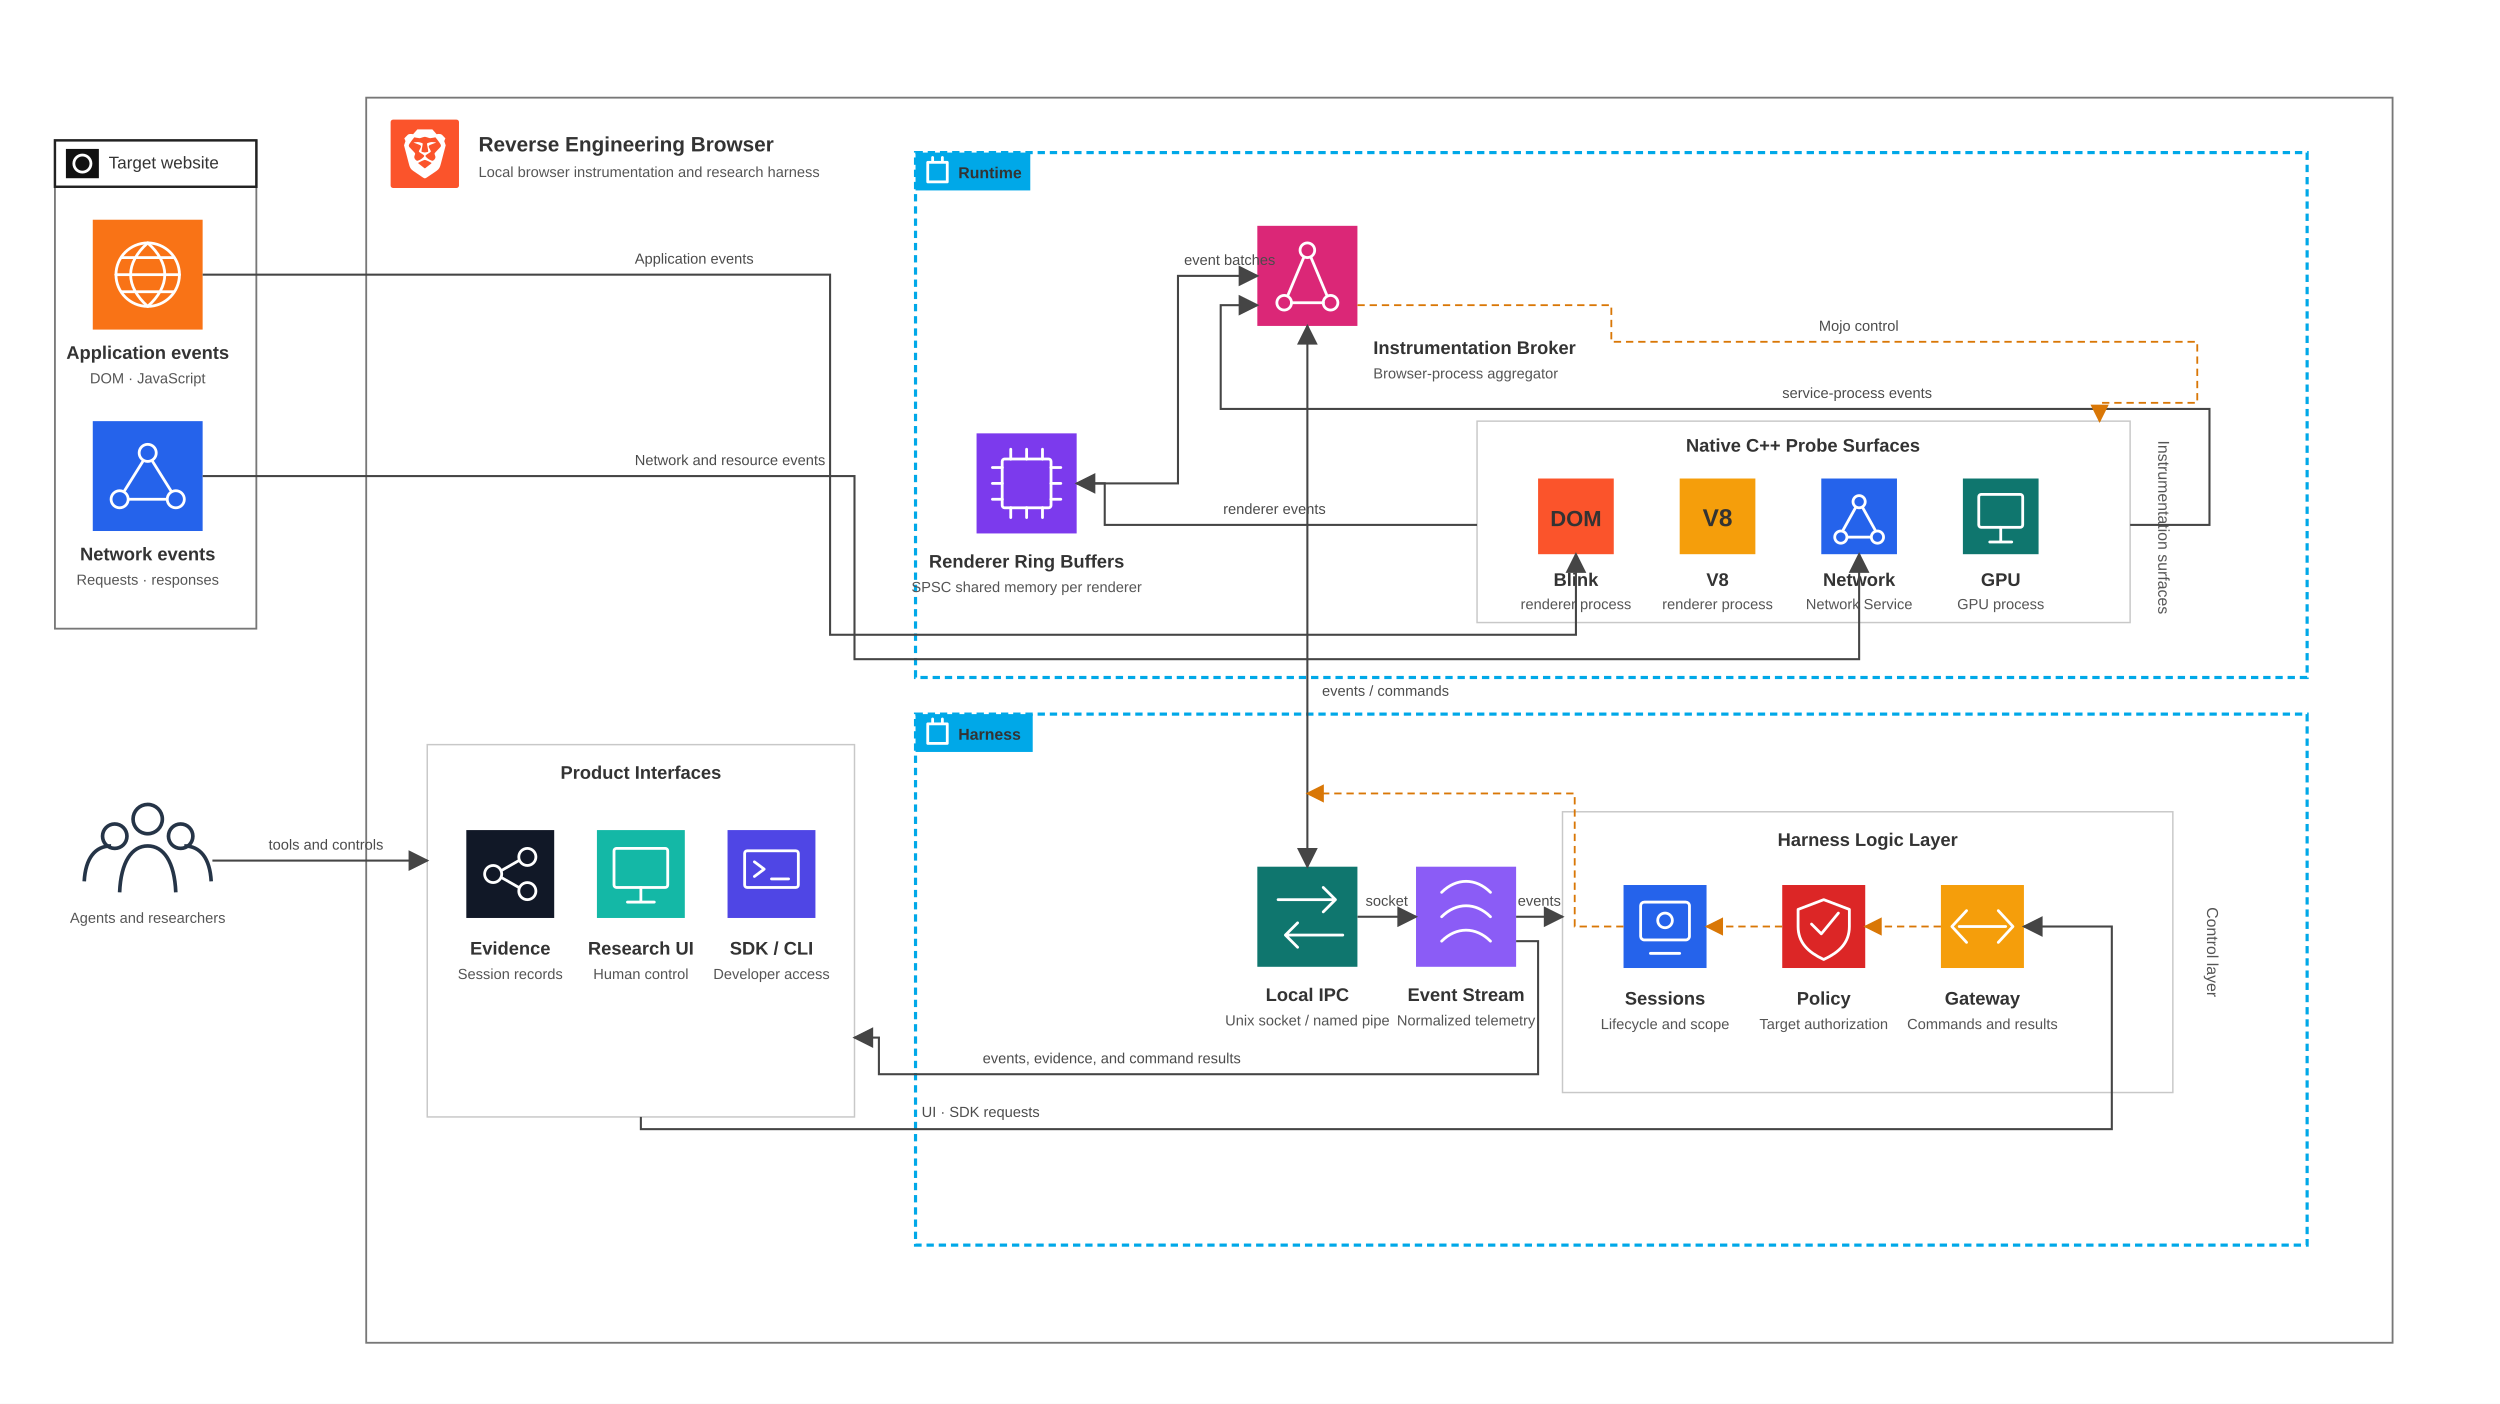
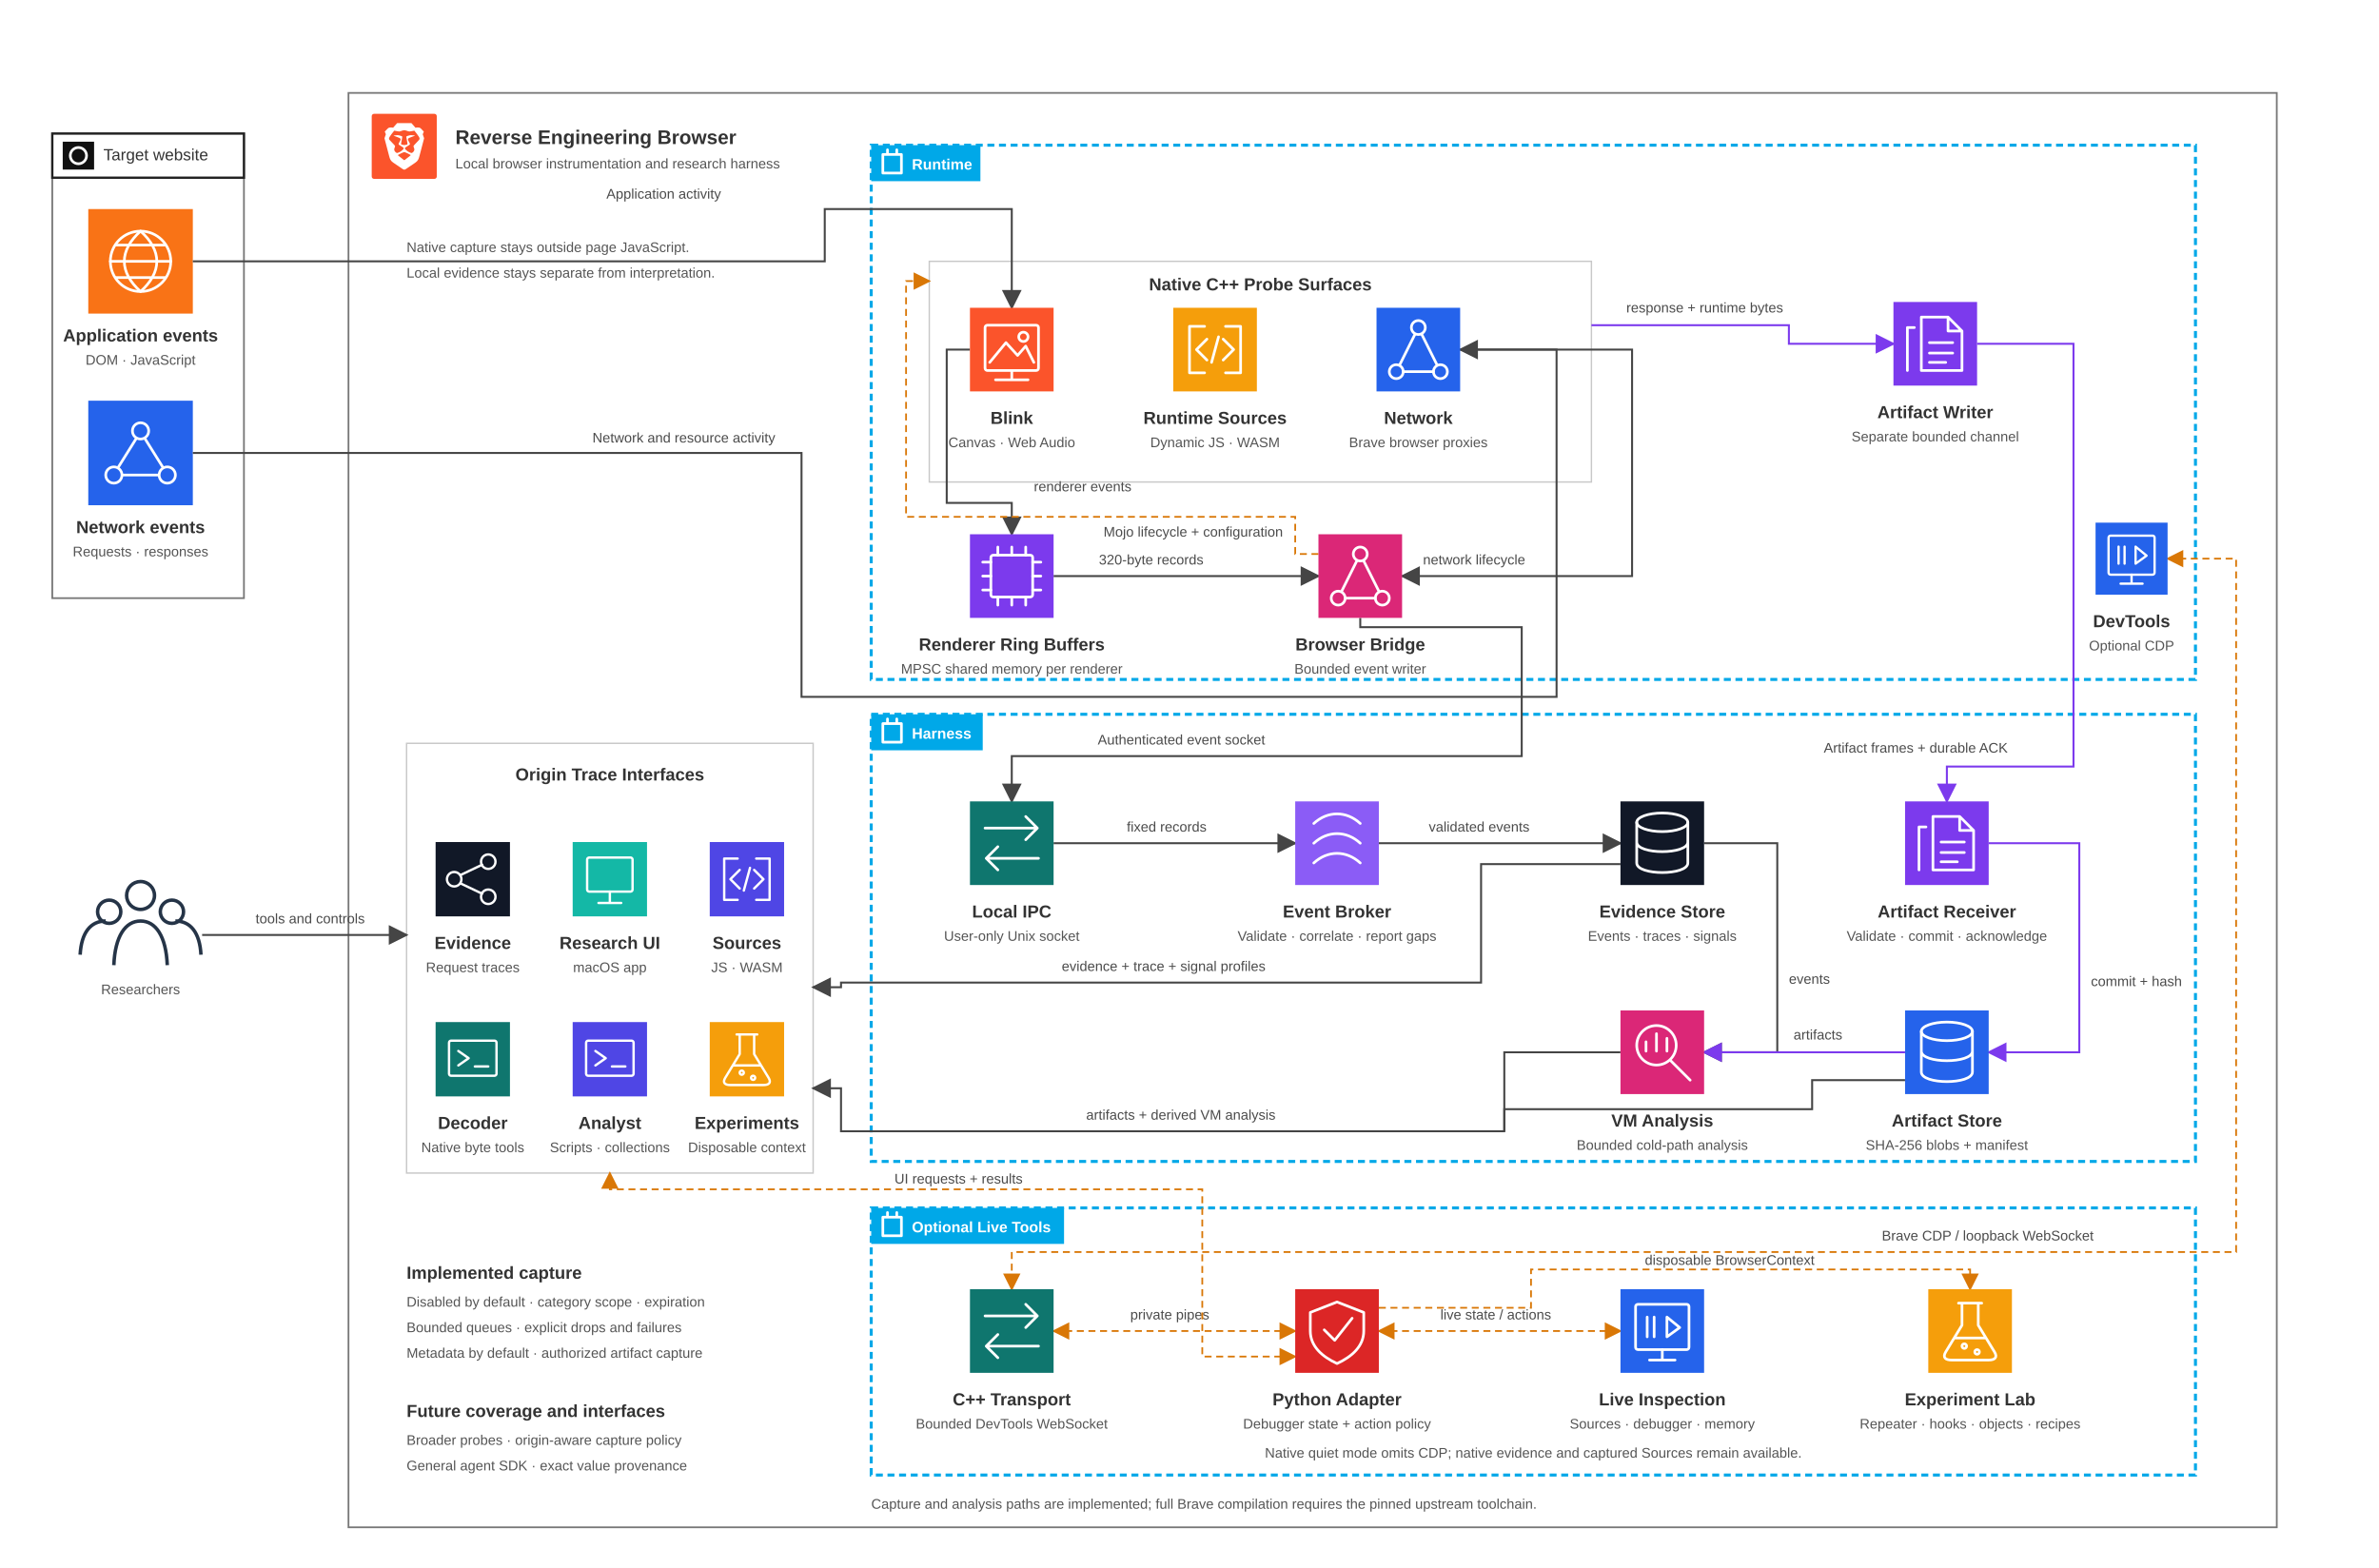
- <svg xmlns="http://www.w3.org/2000/svg" width="2048" height="1150" viewBox="0 0 2048 1150" role="img" aria-labelledby="title desc">
+ <svg xmlns="http://www.w3.org/2000/svg" width="2048" height="1350" viewBox="0 0 2048 1350" role="img" aria-labelledby="title desc">
  <defs>
-     <marker id="arrow" markerWidth="10" markerHeight="10" refX="9" refY="5" orient="auto-start-reverse">
+     <marker id="arrow" markerWidth="10" markerHeight="10" refX="9" refY="5" orient="auto">
      <path d="M0 0L10 5L0 10Z" fill="#454545" />
    </marker>
-     <marker id="arrow-control" markerWidth="10" markerHeight="10" refX="9" refY="5" orient="auto">
+     <marker id="artifact-arrow" markerWidth="10" markerHeight="10" refX="9" refY="5" orient="auto">
+       <path d="M0 0L10 5L0 10Z" fill="#7C3AED" />
+     </marker>
+     <marker id="control-arrow" markerWidth="10" markerHeight="10" refX="9" refY="5" orient="auto">
      <path d="M0 0L10 5L0 10Z" fill="#D97706" />
+     </marker>
+     <marker id="control-start" markerWidth="10" markerHeight="10" refX="1" refY="5" orient="auto">
+       <path d="M10 0L0 5L10 10Z" fill="#D97706" />
    </marker>
    <style>
      text { font-family: Arial, Helvetica, sans-serif; fill: #333333; }
      .boundary { fill: #FFFFFF; stroke: #777777; stroke-width: 1.5; }
      .region { fill: none; stroke: #00A8E8; stroke-width: 2.6; stroke-dasharray: 6 4; }
      .layer { fill: #FFFFFF; stroke: #C8C8C8; stroke-width: 1.2; }
      .edge { fill: none; stroke: #454545; stroke-width: 1.7; marker-end: url(#arrow); }
-       .edge-plain { fill: none; stroke: #454545; stroke-width: 1.7; }
-       .duplex { fill: none; stroke: #454545; stroke-width: 1.7; marker-start: url(#arrow); marker-end: url(#arrow); }
-       .control { fill: none; stroke: #D97706; stroke-width: 1.5; stroke-dasharray: 6 4; marker-end: url(#arrow-control); }
+       .artifact { fill: none; stroke: #7C3AED; stroke-width: 1.7; marker-end: url(#artifact-arrow); }
+       .control { fill: none; stroke: #D97706; stroke-width: 1.5; stroke-dasharray: 6 4; marker-end: url(#control-arrow); }
+       .duplex { fill: none; stroke: #D97706; stroke-width: 1.5; stroke-dasharray: 6 4; marker-start: url(#control-start); marker-end: url(#control-arrow); }
      .title { font-size: 17px; font-weight: 700; }
      .label { font-size: 15px; font-weight: 700; }
      .sub { font-size: 12px; fill: #555555; }
      .edge-label { font-size: 12px; fill: #4B4B4B; }
-       .layer-label { font-size: 13px; fill: #555555; }
      .icon-stroke { fill: none; stroke: #FFFFFF; stroke-width: 2.3; stroke-linecap: round; stroke-linejoin: round; }
+       .tab { font-size: 13px; font-weight: 700; fill: #FFFFFF; }
    </style>
+     <symbol id="icon-globe" viewBox="0 0 72 72">
+       <g class="icon-stroke">
+         <circle cx="36" cy="36" r="23" />
+         <path d="M13 36h46M36 13c16 13 16 33 0 46M36 13c-16 13-16 33 0 46M17 24h38M17 48h38" />
+       </g>
+     </symbol>
+     <symbol id="icon-network" viewBox="0 0 72 72">
+       <g class="icon-stroke">
+         <circle cx="36" cy="17" r="6" />
+         <circle cx="17" cy="55" r="6" />
+         <circle cx="55" cy="55" r="6" />
+         <path d="M33 23L20 49M39 23l13 26M23 55h26" />
+       </g>
+     </symbol>
+     <symbol id="icon-chip" viewBox="0 0 72 72">
+       <g class="icon-stroke">
+         <rect x="18" y="18" width="36" height="36" rx="2" />
+         <path d="M11 24h7M11 36h7M11 48h7M54 24h7M54 36h7M54 48h7M24 11v7M36 11v7M48 11v7M24 54v7M36 54v7M48 54v7" />
+       </g>
+     </symbol>
+     <symbol id="icon-screen" viewBox="0 0 72 72">
+       <g class="icon-stroke">
+         <rect x="14" y="15" width="44" height="33" rx="2" />
+         <path d="M25 59h22M36 48v11" />
+       </g>
+     </symbol>
+     <symbol id="icon-terminal" viewBox="0 0 72 72">
+       <g class="icon-stroke">
+         <rect x="13" y="18" width="46" height="34" rx="2" />
+         <path d="M22 28l10 7-10 7M38 43h13" />
+       </g>
+     </symbol>
+     <symbol id="icon-ipc" viewBox="0 0 72 72">
+       <g class="icon-stroke">
+         <path d="M13 23h45l-10-10M58 23L48 33M59 49H14l10-10M14 49l10 10" />
+       </g>
+     </symbol>
+     <symbol id="icon-stream" viewBox="0 0 72 72">
+       <g class="icon-stroke">
+         <path d="M16 19c12-11 28-11 40 0M16 36c12-11 28-11 40 0M16 53c12-11 28-11 40 0" />
+       </g>
+     </symbol>
+     <symbol id="icon-evidence" viewBox="0 0 72 72">
+       <g class="icon-stroke">
+         <circle cx="18" cy="36" r="7" />
+         <circle cx="51" cy="19" r="7" />
+         <circle cx="51" cy="53" r="7" />
+         <path d="M24 32l21-10M24 40l21 10" />
+       </g>
+     </symbol>
+     <symbol id="icon-database" viewBox="0 0 72 72">
+       <g class="icon-stroke">
+         <ellipse cx="36" cy="18" rx="22" ry="8" />
+         <path d="M14 18v35c0 11 44 11 44 0V18M14 35c0 11 44 11 44 0" />
+       </g>
+     </symbol>
+     <symbol id="icon-files" viewBox="0 0 72 72">
+       <g class="icon-stroke">
+         <path d="M24 13h23l12 12v34H24zM47 13v12h12M18 22h-6v37M31 35h20M31 44h20M31 52h14" />
+       </g>
+     </symbol>
+     <symbol id="icon-source" viewBox="0 0 72 72">
+       <g class="icon-stroke">
+         <path d="M27 16H14v40h13M45 16h13v40H45M29 27l-9 9 9 9M43 27l9 9-9 9M39 25l-6 22" />
+       </g>
+     </symbol>
+     <symbol id="icon-shield" viewBox="0 0 72 72">
+       <g class="icon-stroke">
+         <path d="M36 11l23 9v16c0 13-10 22-23 28-13-6-23-15-23-28V20zM25 35l9 9 15-19" />
+       </g>
+     </symbol>
+     <symbol id="icon-analysis" viewBox="0 0 72 72">
+       <g class="icon-stroke">
+         <circle cx="31" cy="30" r="17" />
+         <path d="M43 43l17 17M22 35v-8M31 35V20M40 35V24" />
+       </g>
+     </symbol>
+     <symbol id="icon-lab" viewBox="0 0 72 72">
+       <g class="icon-stroke">
+         <path d="M26 12h20M29 12v19L15 54c-3 5 0 7 5 7h32c5 0 8-2 5-7L43 31V12M23 42h26" />
+         <circle cx="31" cy="49" r="2" />
+         <circle cx="42" cy="54" r="2" />
+       </g>
+     </symbol>
+     <symbol id="icon-canvas" viewBox="0 0 72 72">
+       <g class="icon-stroke">
+         <rect x="13" y="15" width="46" height="39" rx="2" />
+         <path d="M17 47l14-17 10 11 7-8 7 14M22 62h28M36 54v8" />
+         <circle cx="46" cy="25" r="4" />
+       </g>
+     </symbol>
+     <symbol id="icon-debugger" viewBox="0 0 72 72">
+       <g class="icon-stroke">
+         <rect x="13" y="13" width="46" height="39" rx="2" />
+         <path d="M25 61h22M36 52v9M23 24v17M29 24v17M40 24l11 9-11 8z" />
+       </g>
+     </symbol>
  </defs>
-   <rect width="2048" height="1150" fill="#FFFFFF" />
+   <rect width="2048" height="1350" fill="#FFFFFF" />
  <rect x="45" y="115" width="165" height="400" class="boundary" />
  <rect x="45" y="115" width="165" height="38" fill="#FFFFFF" stroke="#222222" stroke-width="2" />
  <rect x="54" y="122" width="27" height="24" fill="#111111" />
  <circle cx="67.5" cy="134" r="7" class="icon-stroke" stroke-width="1.4" />
  <text x="89" y="138" font-size="14">Target website</text>
  <rect x="76" y="180" width="90" height="90" fill="#F97316" />
  <circle cx="121" cy="225" r="26" class="icon-stroke" />
  <path d="M95 225h52M121 199c9 8 14 17 14 26s-5 18-14 26M121 199c-9 8-14 17-14 26s5 18 14 26M100 211h42M100 239h42" class="icon-stroke" />
  <text x="121" y="294" text-anchor="middle" class="label">Application events</text>
  <text x="121" y="314" text-anchor="middle" class="sub">DOM · JavaScript</text>
  <rect x="76" y="345" width="90" height="90" fill="#2563EB" />
  <circle cx="121" cy="371" r="7" class="icon-stroke" />
  <circle cx="98" cy="409" r="7" class="icon-stroke" />
  <circle cx="144" cy="409" r="7" class="icon-stroke" />
  <path d="M117 378l-15 24M125 378l15 24M106 409h30" class="icon-stroke" />
  <text x="121" y="459" text-anchor="middle" class="label">Network events</text>
  <text x="121" y="479" text-anchor="middle" class="sub">Requests · responses</text>
-   <g transform="translate(67 655)">
+   <g transform="translate(67 755)">
    <circle cx="54" cy="16" r="12" fill="none" stroke="#253447" stroke-width="3" />
    <circle cx="27" cy="30" r="10" fill="none" stroke="#253447" stroke-width="3" />
    <circle cx="81" cy="30" r="10" fill="none" stroke="#253447" stroke-width="3" />
    <path d="M31 76c1-25 10-38 23-38s22 13 23 38M2 67c1-19 9-29 22-29M106 67c-1-19-9-29-22-29" fill="none" stroke="#253447" stroke-width="3" />
-     <text x="54" y="101" text-anchor="middle" class="sub">Agents and researchers</text>
+     <text x="54" y="101" text-anchor="middle" class="sub">Researchers</text>
  </g>
-   <rect x="300" y="80" width="1660" height="1020" class="boundary" />
+   <rect x="300" y="80" width="1660" height="1235" class="boundary" />
  <rect x="320" y="98" width="56" height="56" rx="2" fill="#FB542B" />
  <path d="M15.68 0l2.096 2.38s1.84-.512 2.709.358c.868.87 1.584 1.638 1.584 1.638l-.562 1.381.715 2.047s-2.104 7.98-2.35 8.955c-.486 1.919-.818 2.66-2.198 3.633-1.38.972-3.884 2.66-4.293 2.916-.409.256-.92.692-1.38.692-.46 0-.97-.436-1.38-.692a185.796 185.796 0 01-4.293-2.916c-1.38-.973-1.712-1.714-2.197-3.633-.247-.975-2.351-8.955-2.351-8.955l.715-2.047-.562-1.381s.716-.768 1.585-1.638c.868-.87 2.708-.358 2.708-.358L8.321 0h7.36zm-3.679 14.936c-.14 0-1.038.317-1.758.69-.72.373-1.242.637-1.409.742-.167.104-.065.301.087.409.152.107 2.194 1.69 2.393 1.866.198.175.489.464.687.464.198 0 .49-.29.688-.464.198-.175 2.24-1.759 2.392-1.866.152-.108.254-.305.087-.41-.167-.104-.689-.368-1.41-.741-.72-.373-1.617-.69-1.757-.69zm0-11.278s-.409.001-1.022.206-1.278.46-1.584.46c-.307 0-2.581-.434-2.581-.434S4.119 7.152 4.119 7.849c0 .697.339.881.68 1.243l2.02 2.149c.192.203.59.511.356 1.066-.235.555-.58 1.26-.196 1.977.384.716 1.042 1.194 1.464 1.115.421-.08 1.412-.598 1.776-.834.364-.237 1.518-1.19 1.518-1.554 0-.365-1.193-1.02-1.413-1.168-.22-.15-1.226-.725-1.247-.95-.02-.227-.012-.293.284-.851.297-.559.831-1.304.742-1.8-.089-.495-.95-.753-1.565-.986-.615-.232-1.799-.671-1.947-.74-.148-.068-.11-.133.339-.175.448-.043 1.719-.212 2.292-.052.573.16 1.552.403 1.632.532.079.13.149.134.067.579-.081.445-.5 2.581-.541 2.96-.04.38-.12.63.288.724.409.094 1.097.256 1.333.256s.924-.162 1.333-.256c.408-.093.329-.344.288-.723-.04-.38-.46-2.516-.541-2.961-.082-.445-.012-.45.067-.579.08-.129 1.059-.372 1.632-.532.573-.16 1.845.009 2.292.052.449.042.487.107.339.175-.148.069-1.332.508-1.947.74-.615.233-1.476.49-1.565.986-.09.496.445 1.241.742 1.8.297.558.304.624.284.85-.02.226-1.026.802-1.247.95-.22.15-1.413.804-1.413 1.169 0 .364 1.154 1.317 1.518 1.554.364.236 1.355.755 1.776.834.422.079 1.08-.4 1.464-1.115.384-.716.039-1.422-.195-1.977-.235-.555.163-.863.355-1.066l2.02-2.149c.341-.362.68-.546.68-1.243 0-.697-2.695-3.96-2.695-3.96s-2.274.436-2.58.436c-.307 0-.972-.256-1.585-.461-.613-.205-1.022-.206-1.022-.206z" transform="translate(328 106) scale(1.67)" fill="#FFFFFF" />
  <text x="392" y="124" class="title">Reverse Engineering Browser</text>
  <text x="392" y="145" class="sub">Local browser instrumentation and research harness</text>
-   <rect x="350" y="610" width="350" height="305" class="layer" />
-   <text x="525" y="638" text-anchor="middle" class="label">Product Interfaces</text>
-   <rect x="382" y="680" width="72" height="72" fill="#111827" />
-   <circle cx="404" cy="716" r="7" class="icon-stroke" />
-   <circle cx="432" cy="702" r="7" class="icon-stroke" />
-   <circle cx="432" cy="730" r="7" class="icon-stroke" />
-   <path d="M411 713l14-8M411 719l14 8" class="icon-stroke" />
-   <text x="418" y="782" text-anchor="middle" class="label">Evidence</text>
-   <text x="418" y="802" text-anchor="middle" class="sub">Session records</text>
-   <rect x="489" y="680" width="72" height="72" fill="#14B8A6" />
-   <rect x="503" y="695" width="44" height="32" rx="2" class="icon-stroke" />
-   <path d="M514 739h22M525 727v12" class="icon-stroke" />
-   <text x="525" y="782" text-anchor="middle" class="label">Research UI</text>
-   <text x="525" y="802" text-anchor="middle" class="sub">Human control</text>
-   <rect x="596" y="680" width="72" height="72" fill="#4F46E5" />
-   <rect x="610" y="697" width="44" height="30" rx="2" class="icon-stroke" />
-   <path d="M618 706l8 6-8 6M632 720h14" class="icon-stroke" />
-   <text x="632" y="782" text-anchor="middle" class="label">SDK / CLI</text>
-   <text x="632" y="802" text-anchor="middle" class="sub">Developer access</text>
-   <rect x="750" y="125" width="1140" height="430" class="region" />
+   <text x="350" y="217" class="sub" text-anchor="start">Native capture stays outside page JavaScript.</text>
+   <text x="350" y="239" class="sub" text-anchor="start">Local evidence stays separate from interpretation.</text>
+   <rect x="750" y="125" width="1140" height="460" class="region" />
  <rect x="750" y="125" width="94" height="31" fill="#00A8E8" />
-   <path d="M760 133h16v16h-16zM764 129v4M772 129v4" class="icon-stroke" stroke-width="1.5" />
-   <text x="785" y="146" font-size="13" font-weight="700" fill="#FFFFFF">Runtime</text>
-   <rect x="800" y="355" width="82" height="82" fill="#7C3AED" />
-   <rect x="821" y="376" width="40" height="40" rx="2" class="icon-stroke" />
-   <path d="M813 383h8M813 396h8M813 409h8M861 383h8M861 396h8M861 409h8M828 368v8M841 368v8M854 368v8M828 416v8M841 416v8M854 416v8" class="icon-stroke" />
-   <text x="841" y="465" text-anchor="middle" class="label">Renderer Ring Buffers</text>
-   <text x="841" y="485" text-anchor="middle" class="sub">SPSC shared memory per renderer</text>
-   <rect x="1030" y="185" width="82" height="82" fill="#DB2777" />
-   <circle cx="1071" cy="205" r="6" class="icon-stroke" />
-   <circle cx="1052" cy="248" r="6" class="icon-stroke" />
-   <circle cx="1090" cy="248" r="6" class="icon-stroke" />
-   <path d="M1068 211l-13 31M1074 211l13 31M1058 248h26" class="icon-stroke" />
-   <text x="1125" y="290" class="label">Instrumentation Broker</text>
-   <text x="1125" y="310" class="sub">Browser-process aggregator</text>
-   <rect x="1210" y="345" width="535" height="165" class="layer" />
-   <text x="1477" y="370" text-anchor="middle" class="label">Native C++ Probe Surfaces</text>
-   <rect x="1260" y="392" width="62" height="62" fill="#FB542B" />
-   <text x="1291" y="431" text-anchor="middle" font-size="18" font-weight="700" fill="#FFFFFF">DOM</text>
-   <text x="1291" y="480" text-anchor="middle" class="label">Blink</text>
-   <text x="1291" y="499" text-anchor="middle" class="sub">renderer process</text>
-   <rect x="1376" y="392" width="62" height="62" fill="#F59E0B" />
-   <text x="1407" y="431" text-anchor="middle" font-size="20" font-weight="700" fill="#FFFFFF">V8</text>
-   <text x="1407" y="480" text-anchor="middle" class="label">V8</text>
-   <text x="1407" y="499" text-anchor="middle" class="sub">renderer process</text>
-   <rect x="1492" y="392" width="62" height="62" fill="#2563EB" />
-   <circle cx="1523" cy="411" r="5" class="icon-stroke" />
-   <circle cx="1508" cy="440" r="5" class="icon-stroke" />
-   <circle cx="1538" cy="440" r="5" class="icon-stroke" />
-   <path d="M1520 416l-10 18M1526 416l10 18M1514 440h18" class="icon-stroke" />
-   <text x="1523" y="480" text-anchor="middle" class="label">Network</text>
-   <text x="1523" y="499" text-anchor="middle" class="sub">Network Service</text>
-   <rect x="1608" y="392" width="62" height="62" fill="#0F766E" />
-   <rect x="1621" y="405" width="36" height="27" rx="2" class="icon-stroke" />
-   <path d="M1630 444h18M1639 432v12" class="icon-stroke" />
-   <text x="1639" y="480" text-anchor="middle" class="label">GPU</text>
-   <text x="1639" y="499" text-anchor="middle" class="sub">GPU process</text>
-   <text x="1768" y="432" transform="rotate(90 1768 432)" text-anchor="middle" class="layer-label">Instrumentation surfaces</text>
-   <rect x="750" y="585" width="1140" height="435" class="region" />
-   <rect x="750" y="585" width="96" height="31" fill="#00A8E8" />
-   <path d="M760 593h16v16h-16zM764 589v4M772 589v4" class="icon-stroke" stroke-width="1.5" />
-   <text x="785" y="606" font-size="13" font-weight="700" fill="#FFFFFF">Harness</text>
-   <rect x="1030" y="710" width="82" height="82" fill="#0F766E" />
-   <path d="M1047 737h47l-10-10M1094 737l-10 10M1100 766h-47l10-10M1053 766l10 10" class="icon-stroke" />
-   <text x="1071" y="820" text-anchor="middle" class="label">Local IPC</text>
-   <text x="1071" y="840" text-anchor="middle" class="sub">Unix socket / named pipe</text>
-   <rect x="1160" y="710" width="82" height="82" fill="#8B5CF6" />
-   <path d="M1181 731c12-12 28-12 40 0M1181 751c12-12 28-12 40 0M1181 771c12-12 28-12 40 0" class="icon-stroke" />
-   <text x="1201" y="820" text-anchor="middle" class="label">Event Stream</text>
-   <text x="1201" y="840" text-anchor="middle" class="sub">Normalized telemetry</text>
-   <rect x="1280" y="665" width="500" height="230" class="layer" />
-   <text x="1530" y="693" text-anchor="middle" class="label">Harness Logic Layer</text>
-   <rect x="1330" y="725" width="68" height="68" fill="#2563EB" />
-   <rect x="1344" y="739" width="40" height="31" rx="3" class="icon-stroke" />
-   <circle cx="1364" cy="754" r="6" class="icon-stroke" />
-   <path d="M1352 781h24" class="icon-stroke" />
-   <text x="1364" y="823" text-anchor="middle" class="label">Sessions</text>
-   <text x="1364" y="843" text-anchor="middle" class="sub">Lifecycle and scope</text>
-   <rect x="1460" y="725" width="68" height="68" fill="#DC2626" />
-   <path d="M1494 737l21 8v14c0 13-8 21-21 27-13-6-21-14-21-27v-14z" class="icon-stroke" />
-   <path d="M1484 757l8 8 14-17" class="icon-stroke" />
-   <text x="1494" y="823" text-anchor="middle" class="label">Policy</text>
-   <text x="1494" y="843" text-anchor="middle" class="sub">Target authorization</text>
-   <rect x="1590" y="725" width="68" height="68" fill="#F59E0B" />
-   <path d="M1605 759h38M1611 746l-12 13 12 13M1637 746l12 13-12 13" class="icon-stroke" />
-   <text x="1624" y="823" text-anchor="middle" class="label">Gateway</text>
-   <text x="1624" y="843" text-anchor="middle" class="sub">Commands and results</text>
-   <text x="1808" y="780" transform="rotate(90 1808 780)" text-anchor="middle" class="layer-label">Control layer</text>
-   <path d="M166 225H680V520H1291V454" class="edge" />
-   <text x="520" y="216" class="edge-label">Application events</text>
-   <path d="M166 390H700V540H1523V454" class="edge" />
-   <text x="520" y="381" class="edge-label">Network and resource events</text>
-   <path d="M1210 430H905V396H882" class="edge" />
-   <text x="1002" y="421" class="edge-label">renderer events</text>
-   <path d="M882 396H965V226H1030" class="edge" />
-   <text x="970" y="217" class="edge-label">event batches</text>
-   <path d="M1745 430H1810V335H1000V250H1030" class="edge" />
-   <text x="1460" y="326" class="edge-label">service-process events</text>
-   <path d="M1071 267V710" class="duplex" />
-   <text x="1083" y="570" class="edge-label">events / commands</text>
-   <path d="M1112 250H1320V280H1800V330H1720V345" class="control" />
-   <text x="1490" y="271" class="edge-label">Mojo control</text>
-   <path d="M1112 751H1160" class="edge" />
-   <text x="1136" y="742" text-anchor="middle" class="edge-label">socket</text>
-   <path d="M1242 751H1280" class="edge" />
-   <text x="1261" y="742" text-anchor="middle" class="edge-label">events</text>
-   <path d="M1590 759H1528" class="control" />
-   <path d="M1460 759H1398" class="control" />
-   <path d="M1330 759H1290V650H1071" class="control" />
-   <path d="M174 705H350" class="edge" />
-   <text x="220" y="696" class="edge-label">tools and controls</text>
-   <path d="M525 915V925H1730V759H1658" class="edge" />
-   <text x="755" y="915" class="edge-label">UI · SDK requests</text>
-   <path d="M1242 771H1260V880H720V850H700" class="edge" />
-   <text x="805" y="871" class="edge-label">events, evidence, and command results</text>
+   <path d="M760 133h16v16h-16zM764 129v4M772 129v4" class="icon-stroke" />
+   <text x="785" y="146" class="tab" text-anchor="start">Runtime</text>
+   <rect x="800" y="225" width="570" height="190" class="layer" />
+   <text x="1085" y="250" class="label" text-anchor="middle">Native C++ Probe Surfaces</text>
+   <rect x="750" y="615" width="1140" height="385" class="region" />
+   <rect x="750" y="615" width="96" height="31" fill="#00A8E8" />
+   <path d="M760 623h16v16h-16zM764 619v4M772 619v4" class="icon-stroke" />
+   <text x="785" y="636" class="tab" text-anchor="start">Harness</text>
+   <rect x="750" y="1040" width="1140" height="230" class="region" />
+   <rect x="750" y="1040" width="166" height="31" fill="#00A8E8" />
+   <path d="M760 1048h16v16h-16zM764 1044v4M772 1044v4" class="icon-stroke" />
+   <text x="785" y="1061" class="tab" text-anchor="start">Optional Live Tools</text>
+   <rect x="350" y="640" width="350" height="370" class="layer" />
+   <text x="525" y="672" class="label" text-anchor="middle">Origin Trace Interfaces</text>
+   <path d="M166 225H710V180H871V265" class="edge" />
+   <text x="522" y="171" class="edge-label" text-anchor="start">Application activity</text>
+   <path d="M166 390H690V600H1340V301H1257" class="edge" />
+   <text x="510" y="381" class="edge-label" text-anchor="start">Network and resource activity</text>
+   <path d="M835 301H815V433H871V460" class="edge" />
+   <text x="890" y="423" class="edge-label" text-anchor="start">renderer events</text>
+   <path d="M907 496H1135" class="edge" />
+   <text x="946" y="486" class="edge-label" text-anchor="start">320-byte records</text>
+   <path d="M1257 301H1405V496H1207" class="edge" />
+   <text x="1225" y="486" class="edge-label" text-anchor="start">network lifecycle</text>
+   <path d="M1370 280H1540V296H1630" class="artifact" />
+   <text x="1400" y="269" class="edge-label" text-anchor="start">response + runtime bytes</text>
+   <path d="M1135 477H1115V445H780V242H800" class="control" />
+   <text x="950" y="462" class="edge-label" text-anchor="start">Mojo lifecycle + configuration</text>
+   <path d="M1171 532V540H1310V651H871V690" class="edge" />
+   <text x="945" y="641" class="edge-label" text-anchor="start">Authenticated event socket</text>
+   <path d="M1702 296H1785V660H1676V690" class="artifact" />
+   <text x="1570" y="648" class="edge-label" text-anchor="start">Artifact frames + durable ACK</text>
+   <path d="M907 726H1115" class="edge" />
+   <text x="970" y="716" class="edge-label" text-anchor="start">fixed records</text>
+   <path d="M1187 726H1395" class="edge" />
+   <text x="1230" y="716" class="edge-label" text-anchor="start">validated events</text>
+   <path d="M1712 726H1790V906H1712" class="artifact" />
+   <text x="1800" y="849" class="edge-label" text-anchor="start">commit + hash</text>
+   <path d="M1467 726H1530V906H1467" class="edge" />
+   <text x="1540" y="847" class="edge-label" text-anchor="start">events</text>
+   <path d="M1640 906H1467" class="artifact" />
+   <text x="1544" y="895" class="edge-label" text-anchor="start">artifacts</text>
+   <path d="M1395 744H1275V846H724V850H700" class="edge" />
+   <text x="914" y="836" class="edge-label" text-anchor="start">evidence + trace + signal profiles</text>
+   <path d="M1640 930H1560V955H1295V974" fill="none" stroke="#454545" stroke-width="1.7" />
+   <path d="M1395 906H1295V974H724V937H700" class="edge" />
+   <text x="935" y="964" class="edge-label" text-anchor="start">artifacts + derived VM analysis</text>
+   <path d="M174 805H350" class="edge" />
+   <text x="220" y="795" class="edge-label" text-anchor="start">tools and controls</text>
+   <path d="M1866 481H1925V1078H871V1110" class="duplex" />
+   <text x="1620" y="1068" class="edge-label" text-anchor="start">Brave CDP / loopback WebSocket</text>
+   <path d="M907 1146H1115" class="duplex" />
+   <text x="973" y="1136" class="edge-label" text-anchor="start">private pipes</text>
+   <path d="M1187 1146H1395" class="duplex" />
+   <text x="1240" y="1136" class="edge-label" text-anchor="start">live state / actions</text>
+   <path d="M1187 1126H1318V1093H1696V1110" class="control" />
+   <text x="1416" y="1089" class="edge-label" text-anchor="start">disposable BrowserContext</text>
+   <path d="M525 1010V1024H1035V1168H1115" class="duplex" />
+   <text x="770" y="1019" class="edge-label" text-anchor="start">UI requests + results</text>
+   <rect x="835" y="265" width="72" height="72" fill="#FB542B" />
+   <use href="#icon-canvas" x="835" y="265" width="72" height="72" />
+   <text x="871" y="365" class="label" text-anchor="middle">Blink</text>
+   <text x="871" y="385" class="sub" text-anchor="middle">Canvas · Web Audio</text>
+   <rect x="1010" y="265" width="72" height="72" fill="#F59E0B" />
+   <use href="#icon-source" x="1010" y="265" width="72" height="72" />
+   <text x="1046" y="365" class="label" text-anchor="middle">Runtime Sources</text>
+   <text x="1046" y="385" class="sub" text-anchor="middle">Dynamic JS · WASM</text>
+   <rect x="1185" y="265" width="72" height="72" fill="#2563EB" />
+   <use href="#icon-network" x="1185" y="265" width="72" height="72" />
+   <text x="1221" y="365" class="label" text-anchor="middle">Network</text>
+   <text x="1221" y="385" class="sub" text-anchor="middle">Brave browser proxies</text>
+   <rect x="835" y="460" width="72" height="72" fill="#7C3AED" />
+   <use href="#icon-chip" x="835" y="460" width="72" height="72" />
+   <text x="871" y="560" class="label" text-anchor="middle">Renderer Ring Buffers</text>
+   <text x="871" y="580" class="sub" text-anchor="middle">MPSC shared memory per renderer</text>
+   <rect x="1135" y="460" width="72" height="72" fill="#DB2777" />
+   <use href="#icon-network" x="1135" y="460" width="72" height="72" />
+   <text x="1171" y="560" class="label" text-anchor="middle">Browser Bridge</text>
+   <text x="1171" y="580" class="sub" text-anchor="middle">Bounded event writer</text>
+   <rect x="1630" y="260" width="72" height="72" fill="#7C3AED" />
+   <use href="#icon-files" x="1630" y="260" width="72" height="72" />
+   <text x="1666" y="360" class="label" text-anchor="middle">Artifact Writer</text>
+   <text x="1666" y="380" class="sub" text-anchor="middle">Separate bounded channel</text>
+   <rect x="1804" y="450" width="62" height="62" fill="#2563EB" />
+   <use href="#icon-debugger" x="1804" y="450" width="62" height="62" />
+   <text x="1835" y="540" class="label" text-anchor="middle">DevTools</text>
+   <text x="1835" y="560" class="sub" text-anchor="middle">Optional CDP</text>
+   <rect x="835" y="690" width="72" height="72" fill="#0F766E" />
+   <use href="#icon-ipc" x="835" y="690" width="72" height="72" />
+   <text x="871" y="790" class="label" text-anchor="middle">Local IPC</text>
+   <text x="871" y="810" class="sub" text-anchor="middle">User-only Unix socket</text>
+   <rect x="1115" y="690" width="72" height="72" fill="#8B5CF6" />
+   <use href="#icon-stream" x="1115" y="690" width="72" height="72" />
+   <text x="1151" y="790" class="label" text-anchor="middle">Event Broker</text>
+   <text x="1151" y="810" class="sub" text-anchor="middle">Validate · correlate · report gaps</text>
+   <rect x="1395" y="690" width="72" height="72" fill="#111827" />
+   <use href="#icon-database" x="1395" y="690" width="72" height="72" />
+   <text x="1431" y="790" class="label" text-anchor="middle">Evidence Store</text>
+   <text x="1431" y="810" class="sub" text-anchor="middle">Events · traces · signals</text>
+   <rect x="1640" y="690" width="72" height="72" fill="#7C3AED" />
+   <use href="#icon-files" x="1640" y="690" width="72" height="72" />
+   <text x="1676" y="790" class="label" text-anchor="middle">Artifact Receiver</text>
+   <text x="1676" y="810" class="sub" text-anchor="middle">Validate · commit · acknowledge</text>
+   <rect x="1640" y="870" width="72" height="72" fill="#2563EB" />
+   <use href="#icon-database" x="1640" y="870" width="72" height="72" />
+   <text x="1676" y="970" class="label" text-anchor="middle">Artifact Store</text>
+   <text x="1676" y="990" class="sub" text-anchor="middle">SHA-256 blobs + manifest</text>
+   <rect x="1395" y="870" width="72" height="72" fill="#DB2777" />
+   <use href="#icon-analysis" x="1395" y="870" width="72" height="72" />
+   <text x="1431" y="970" class="label" text-anchor="middle">VM Analysis</text>
+   <text x="1431" y="990" class="sub" text-anchor="middle">Bounded cold-path analysis</text>
+   <rect x="375" y="725" width="64" height="64" fill="#111827" />
+   <use href="#icon-evidence" x="375" y="725" width="64" height="64" />
+   <text x="407" y="817" class="label" text-anchor="middle">Evidence</text>
+   <text x="407" y="837" class="sub" text-anchor="middle">Request traces</text>
+   <rect x="493" y="725" width="64" height="64" fill="#14B8A6" />
+   <use href="#icon-screen" x="493" y="725" width="64" height="64" />
+   <text x="525" y="817" class="label" text-anchor="middle">Research UI</text>
+   <text x="525" y="837" class="sub" text-anchor="middle">macOS app</text>
+   <rect x="611" y="725" width="64" height="64" fill="#4F46E5" />
+   <use href="#icon-source" x="611" y="725" width="64" height="64" />
+   <text x="643" y="817" class="label" text-anchor="middle">Sources</text>
+   <text x="643" y="837" class="sub" text-anchor="middle">JS · WASM</text>
+   <rect x="375" y="880" width="64" height="64" fill="#0F766E" />
+   <use href="#icon-terminal" x="375" y="880" width="64" height="64" />
+   <text x="407" y="972" class="label" text-anchor="middle">Decoder</text>
+   <text x="407" y="992" class="sub" text-anchor="middle">Native byte tools</text>
+   <rect x="493" y="880" width="64" height="64" fill="#4F46E5" />
+   <use href="#icon-terminal" x="493" y="880" width="64" height="64" />
+   <text x="525" y="972" class="label" text-anchor="middle">Analyst</text>
+   <text x="525" y="992" class="sub" text-anchor="middle">Scripts · collections</text>
+   <rect x="611" y="880" width="64" height="64" fill="#F59E0B" />
+   <use href="#icon-lab" x="611" y="880" width="64" height="64" />
+   <text x="643" y="972" class="label" text-anchor="middle">Experiments</text>
+   <text x="643" y="992" class="sub" text-anchor="middle">Disposable context</text>
+   <rect x="835" y="1110" width="72" height="72" fill="#0F766E" />
+   <use href="#icon-ipc" x="835" y="1110" width="72" height="72" />
+   <text x="871" y="1210" class="label" text-anchor="middle">C++ Transport</text>
+   <text x="871" y="1230" class="sub" text-anchor="middle">Bounded DevTools WebSocket</text>
+   <rect x="1115" y="1110" width="72" height="72" fill="#DC2626" />
+   <use href="#icon-shield" x="1115" y="1110" width="72" height="72" />
+   <text x="1151" y="1210" class="label" text-anchor="middle">Python Adapter</text>
+   <text x="1151" y="1230" class="sub" text-anchor="middle">Debugger state + action policy</text>
+   <rect x="1395" y="1110" width="72" height="72" fill="#2563EB" />
+   <use href="#icon-debugger" x="1395" y="1110" width="72" height="72" />
+   <text x="1431" y="1210" class="label" text-anchor="middle">Live Inspection</text>
+   <text x="1431" y="1230" class="sub" text-anchor="middle">Sources · debugger · memory</text>
+   <rect x="1660" y="1110" width="72" height="72" fill="#F59E0B" />
+   <use href="#icon-lab" x="1660" y="1110" width="72" height="72" />
+   <text x="1696" y="1210" class="label" text-anchor="middle">Experiment Lab</text>
+   <text x="1696" y="1230" class="sub" text-anchor="middle">Repeater · hooks · objects · recipes</text>
+   <text x="1320" y="1255" class="sub" text-anchor="middle">Native quiet mode omits CDP; native evidence and captured Sources remain available.</text>
+   <text x="350" y="1101" class="label" text-anchor="start">Implemented capture</text>
+   <text x="350" y="1125" class="sub" text-anchor="start">Disabled by default · category scope · expiration</text>
+   <text x="350" y="1147" class="sub" text-anchor="start">Bounded queues · explicit drops and failures</text>
+   <text x="350" y="1169" class="sub" text-anchor="start">Metadata by default · authorized artifact capture</text>
+   <text x="350" y="1220" class="label" text-anchor="start">Future coverage and interfaces</text>
+   <text x="350" y="1244" class="sub" text-anchor="start">Broader probes · origin-aware capture policy</text>
+   <text x="350" y="1266" class="sub" text-anchor="start">General agent SDK · exact value provenance</text>
+   <text x="750" y="1299" class="sub" text-anchor="start">Capture and analysis paths are implemented; full Brave compilation requires the pinned upstream toolchain.</text>
</svg>
